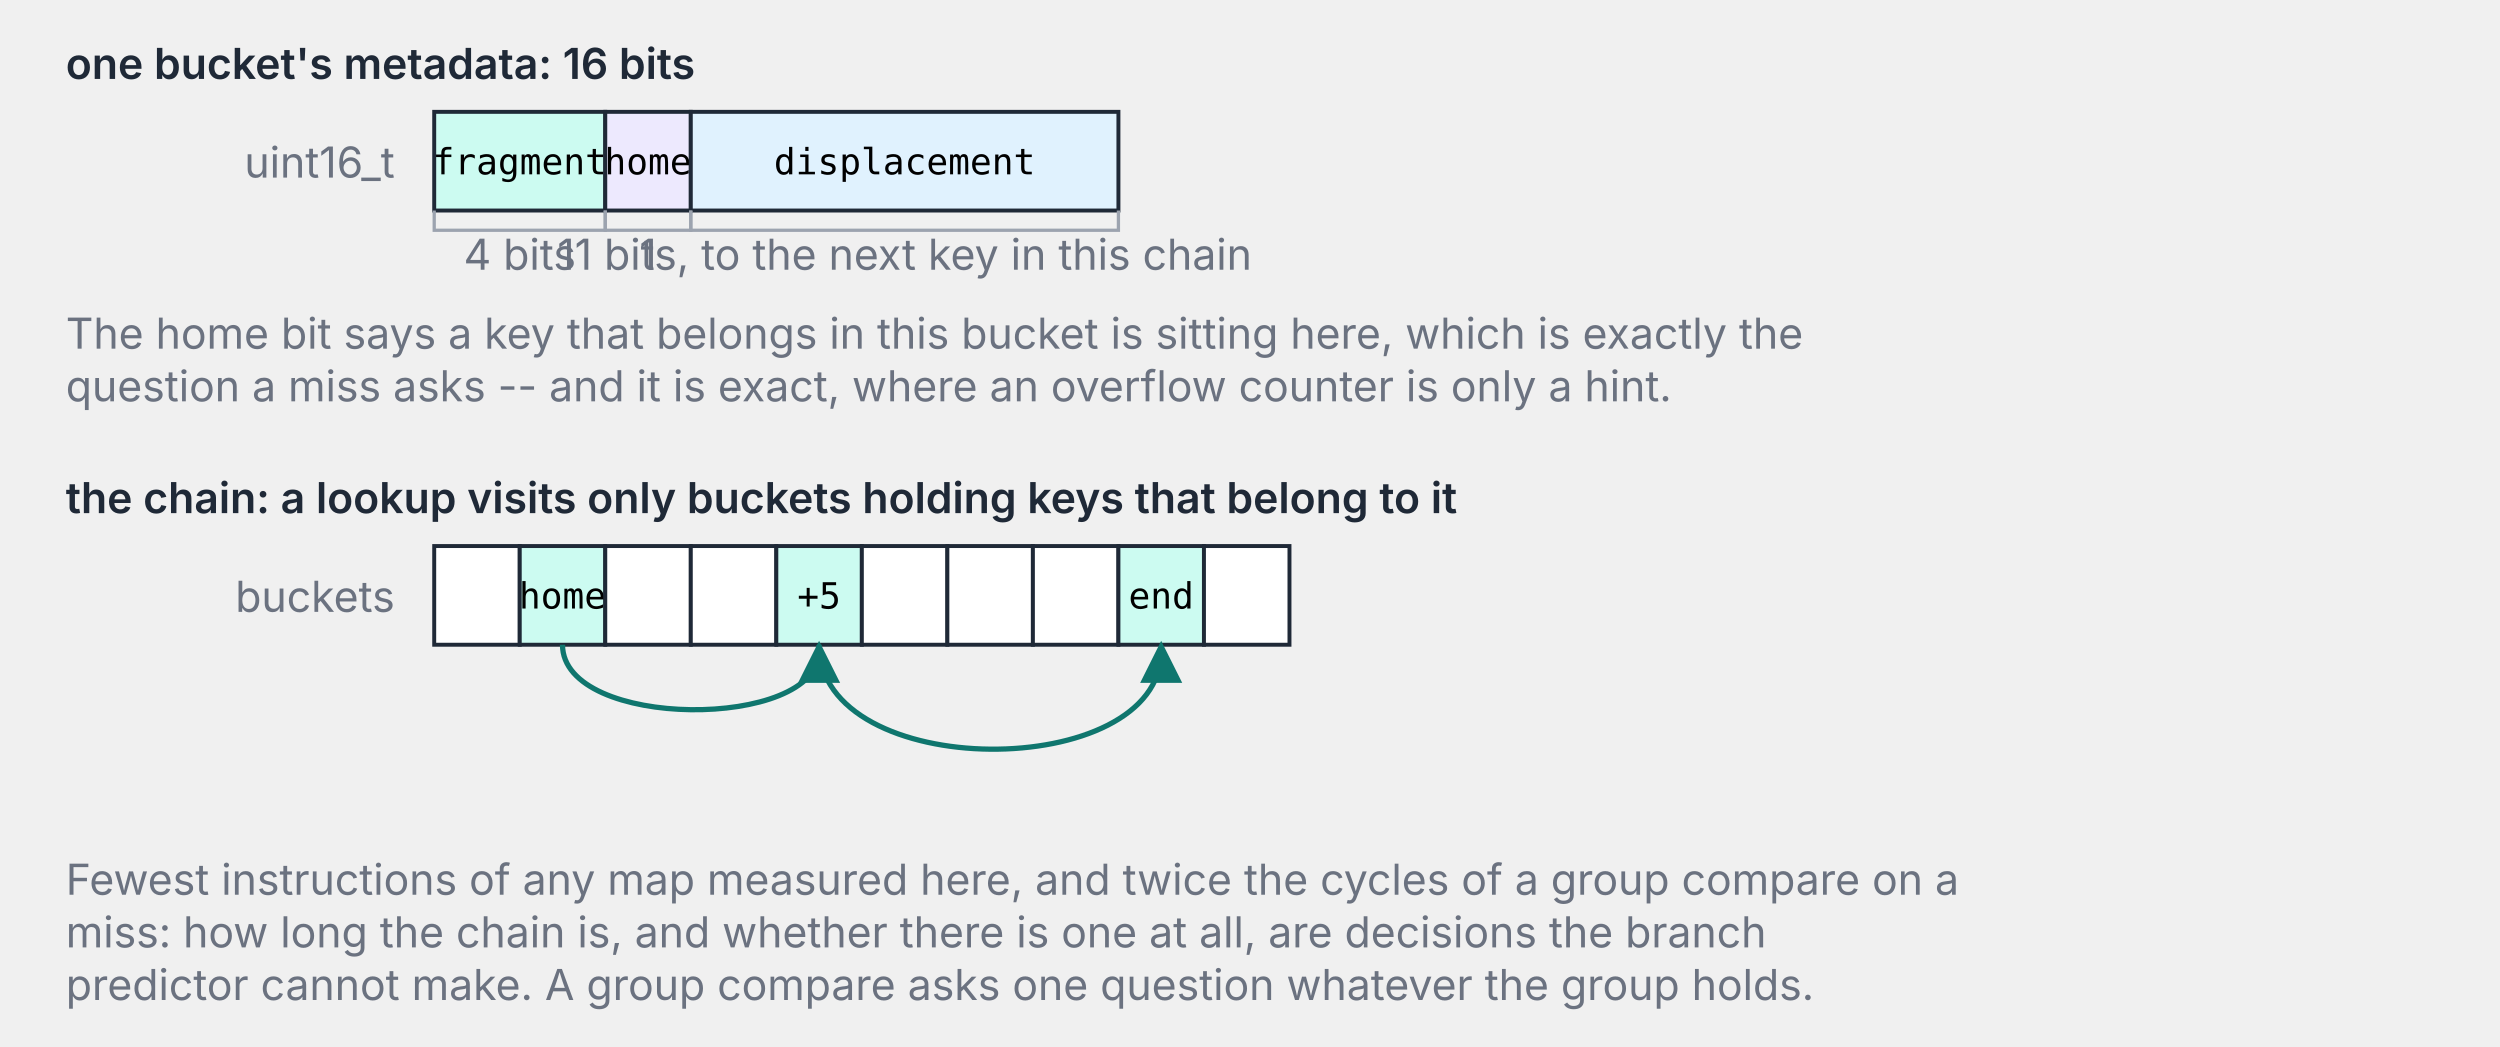
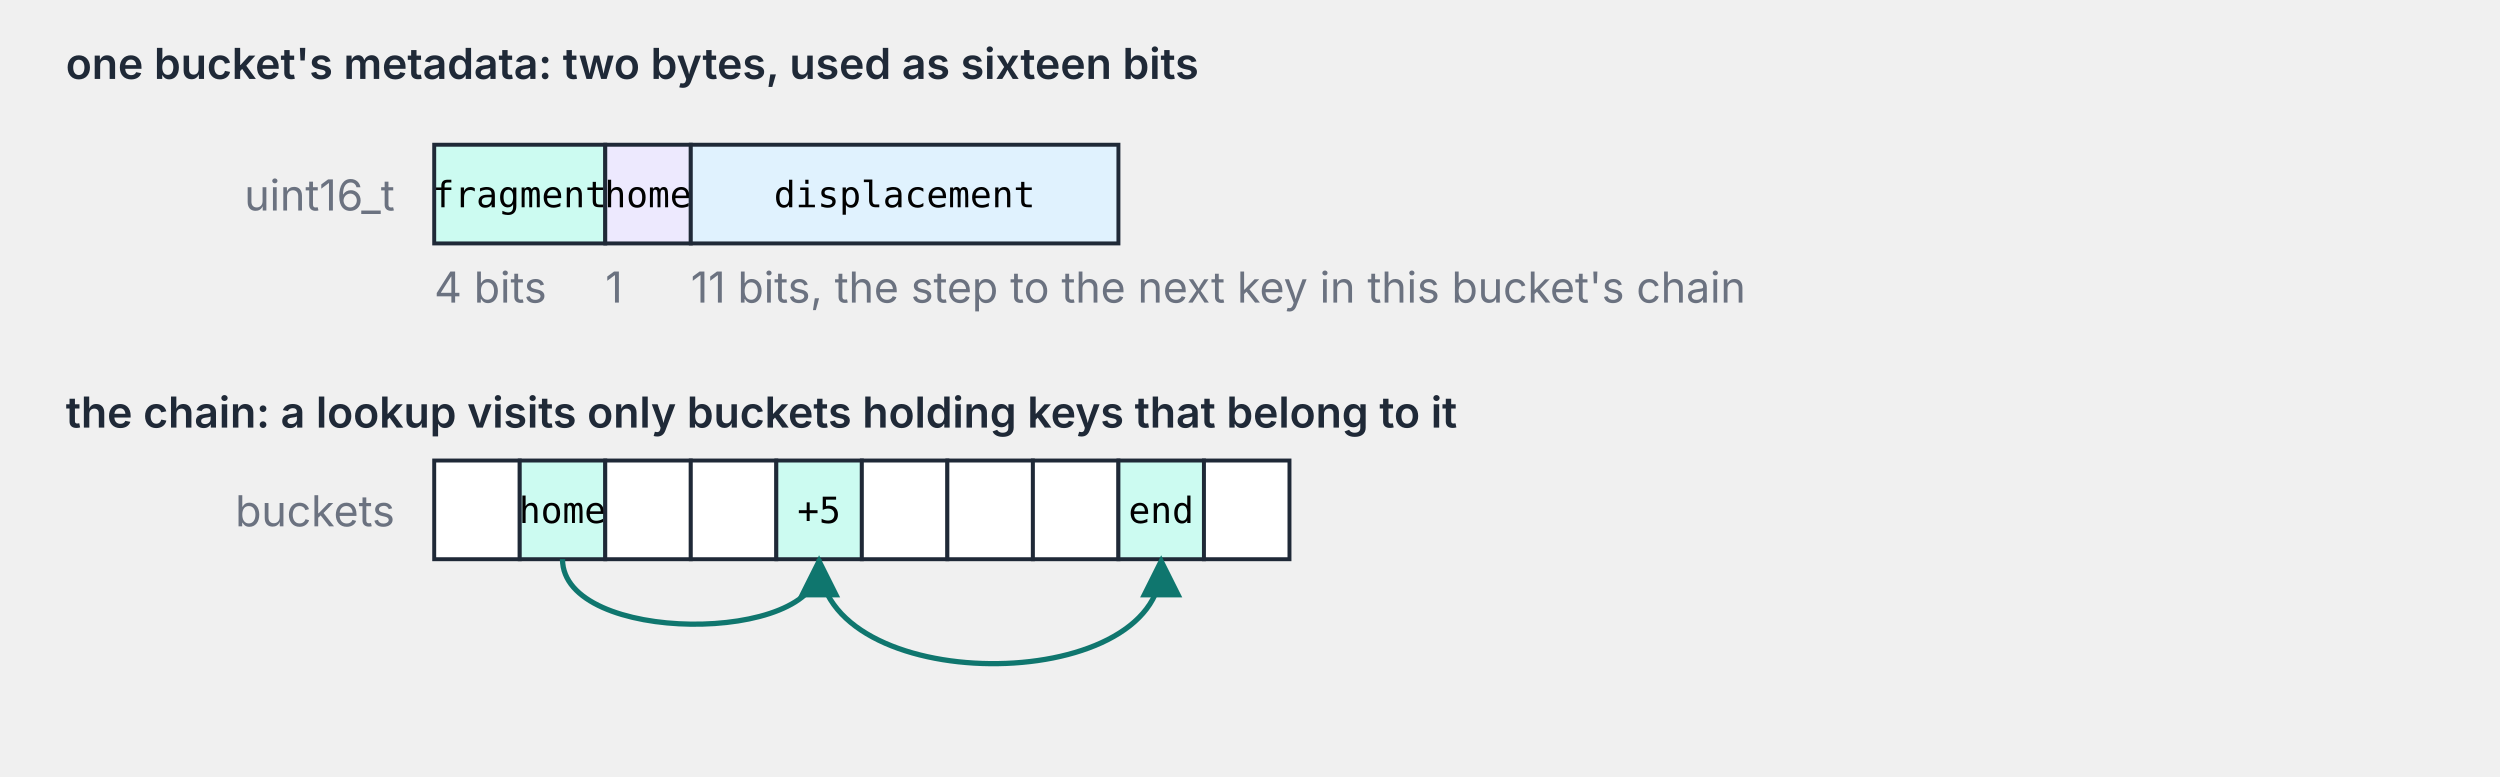
- <svg xmlns="http://www.w3.org/2000/svg" viewBox="0 0 760 318" font-family="Inter, system-ui, sans-serif" font-size="13">
+ <svg xmlns="http://www.w3.org/2000/svg" viewBox="0 0 760 236" font-family="Inter, system-ui, sans-serif" font-size="13">
  <style>
    .mono{font-family:ui-monospace,Menlo,Consolas,monospace;font-size:11px}
    .muted{fill:#6b7280}
    .lbl{fill:#1f2937;font-size:12px}
    .hd{fill:#1f2937;font-weight:600}
    .cell{fill:#fff;stroke:#1f2937;stroke-width:1.2}
    .fp{fill:#ccfbf1}
    .dist{fill:#e0f2fe}
    .idx{fill:#fef3c7}
    .ovf{fill:#ede9fe}
    .payload{fill:#f1f5f9}
    .sent{fill:url(#hatch);stroke:#9ca3af;stroke-width:1.2}
    .arrow{stroke:#0f766e;stroke-width:1.6;fill:none;marker-end:url(#head)}
    .thin{stroke:#9ca3af;stroke-width:1;fill:none}
  </style>
  <defs>
    <pattern id="hatch" width="6" height="6" patternUnits="userSpaceOnUse" patternTransform="rotate(45)">
      <line x1="0" y1="0" x2="0" y2="6" stroke="#d1d5db" stroke-width="2" />
    </pattern>
    <marker id="head" markerWidth="8" markerHeight="8" refX="6" refY="4" orient="auto">
      <path d="M0,0 L8,4 L0,8 z" fill="#0f766e" />
    </marker>
  </defs>
-   <text x="20" y="24" class="hd" text-anchor="start">one bucket's metadata: 16 bits</text>
-   <rect x="132" y="34" width="52" height="30" class="cell fp" />
-   <text x="158" y="53" class="mono" text-anchor="middle" font-size="9">fragment</text>
-   <rect x="184" y="34" width="26" height="30" class="cell ovf" />
-   <text x="197" y="53" class="mono" text-anchor="middle" font-size="9">home</text>
-   <rect x="210" y="34" width="130" height="30" class="cell dist" />
-   <text x="275" y="53" class="mono" text-anchor="middle" font-size="11">displacement</text>
-   <text x="120" y="54" class="muted" text-anchor="end">uint16_t</text>
-   <path d="M132,64 L132,70 L184,70 L184,64" class="thin" />
-   <text x="158" y="82" class="muted" text-anchor="middle">4 bits</text>
-   <path d="M184,64 L184,70 L210,70 L210,64" class="thin" />
-   <text x="197" y="82" class="muted" text-anchor="middle">1</text>
-   <path d="M210,64 L210,70 L340,70 L340,64" class="thin" />
-   <text x="275" y="82" class="muted" text-anchor="middle">11 bits, to the next key in this chain</text>
-   <text x="20" y="106" class="muted" text-anchor="start">The home bit says a key that belongs in this bucket is sitting here, which is exactly the</text>
-   <text x="20" y="122" class="muted" text-anchor="start">question a miss asks -- and it is exact, where an overflow counter is only a hint.</text>
-   <text x="20" y="156" class="hd" text-anchor="start">the chain: a lookup visits only buckets holding keys that belong to it</text>
-   <rect x="132" y="166" width="26" height="30" class="cell " />
-   <rect x="158" y="166" width="26" height="30" class="cell fp" />
-   <text x="171" y="185" class="mono" text-anchor="middle" font-size="9">home</text>
-   <rect x="184" y="166" width="26" height="30" class="cell " />
-   <rect x="210" y="166" width="26" height="30" class="cell " />
-   <rect x="236" y="166" width="26" height="30" class="cell fp" />
-   <text x="249" y="185" class="mono" text-anchor="middle" font-size="11">+5</text>
-   <rect x="262" y="166" width="26" height="30" class="cell " />
-   <rect x="288" y="166" width="26" height="30" class="cell " />
-   <rect x="314" y="166" width="26" height="30" class="cell " />
-   <rect x="340" y="166" width="26" height="30" class="cell fp" />
-   <text x="353" y="185" class="mono" text-anchor="middle" font-size="11">end</text>
-   <rect x="366" y="166" width="26" height="30" class="cell " />
-   <text x="120" y="186" class="muted" text-anchor="end">buckets</text>
-   <path d="M171.0,196 C171.0,222 249.0,222 249.0,198" class="arrow" />
-   <path d="M249.0,196 C249.0,238 353.0,238 353.0,198" class="arrow" />
-   <text x="20" y="272" class="muted" text-anchor="start">Fewest instructions of any map measured here, and twice the cycles of a group compare on a</text>
-   <text x="20" y="288" class="muted" text-anchor="start">miss: how long the chain is, and whether there is one at all, are decisions the branch</text>
-   <text x="20" y="304" class="muted" text-anchor="start">predictor cannot make. A group compare asks one question whatever the group holds.</text>
+   <text x="20" y="24" class="hd" text-anchor="start">one bucket's metadata: two bytes, used as sixteen bits</text>
+   <rect x="132" y="44" width="52" height="30" class="cell fp" />
+   <text x="158" y="63" class="mono" text-anchor="middle" font-size="9">fragment</text>
+   <rect x="184" y="44" width="26" height="30" class="cell ovf" />
+   <text x="197" y="63" class="mono" text-anchor="middle" font-size="9">home</text>
+   <rect x="210" y="44" width="130" height="30" class="cell dist" />
+   <text x="275" y="63" class="mono" text-anchor="middle" font-size="11">displacement</text>
+   <text x="120" y="64" class="muted" text-anchor="end">uint16_t</text>
+   <text x="132" y="92" class="muted" text-anchor="start">4 bits</text>
+   <text x="184" y="92" class="muted" text-anchor="start">1</text>
+   <text x="210" y="92" class="muted" text-anchor="start">11 bits, the step to the next key in this bucket's chain</text>
+   <text x="20" y="130" class="hd" text-anchor="start">the chain: a lookup visits only buckets holding keys that belong to it</text>
+   <rect x="132" y="140" width="26" height="30" class="cell " />
+   <rect x="158" y="140" width="26" height="30" class="cell fp" />
+   <text x="171" y="159" class="mono" text-anchor="middle" font-size="9">home</text>
+   <rect x="184" y="140" width="26" height="30" class="cell " />
+   <rect x="210" y="140" width="26" height="30" class="cell " />
+   <rect x="236" y="140" width="26" height="30" class="cell fp" />
+   <text x="249" y="159" class="mono" text-anchor="middle" font-size="11">+5</text>
+   <rect x="262" y="140" width="26" height="30" class="cell " />
+   <rect x="288" y="140" width="26" height="30" class="cell " />
+   <rect x="314" y="140" width="26" height="30" class="cell " />
+   <rect x="340" y="140" width="26" height="30" class="cell fp" />
+   <text x="353" y="159" class="mono" text-anchor="middle" font-size="11">end</text>
+   <rect x="366" y="140" width="26" height="30" class="cell " />
+   <text x="120" y="160" class="muted" text-anchor="end">buckets</text>
+   <path d="M171.0,170 C171.0,196 249.0,196 249.0,172" class="arrow" />
+   <path d="M249.0,170 C249.0,212 353.0,212 353.0,172" class="arrow" />
</svg>
